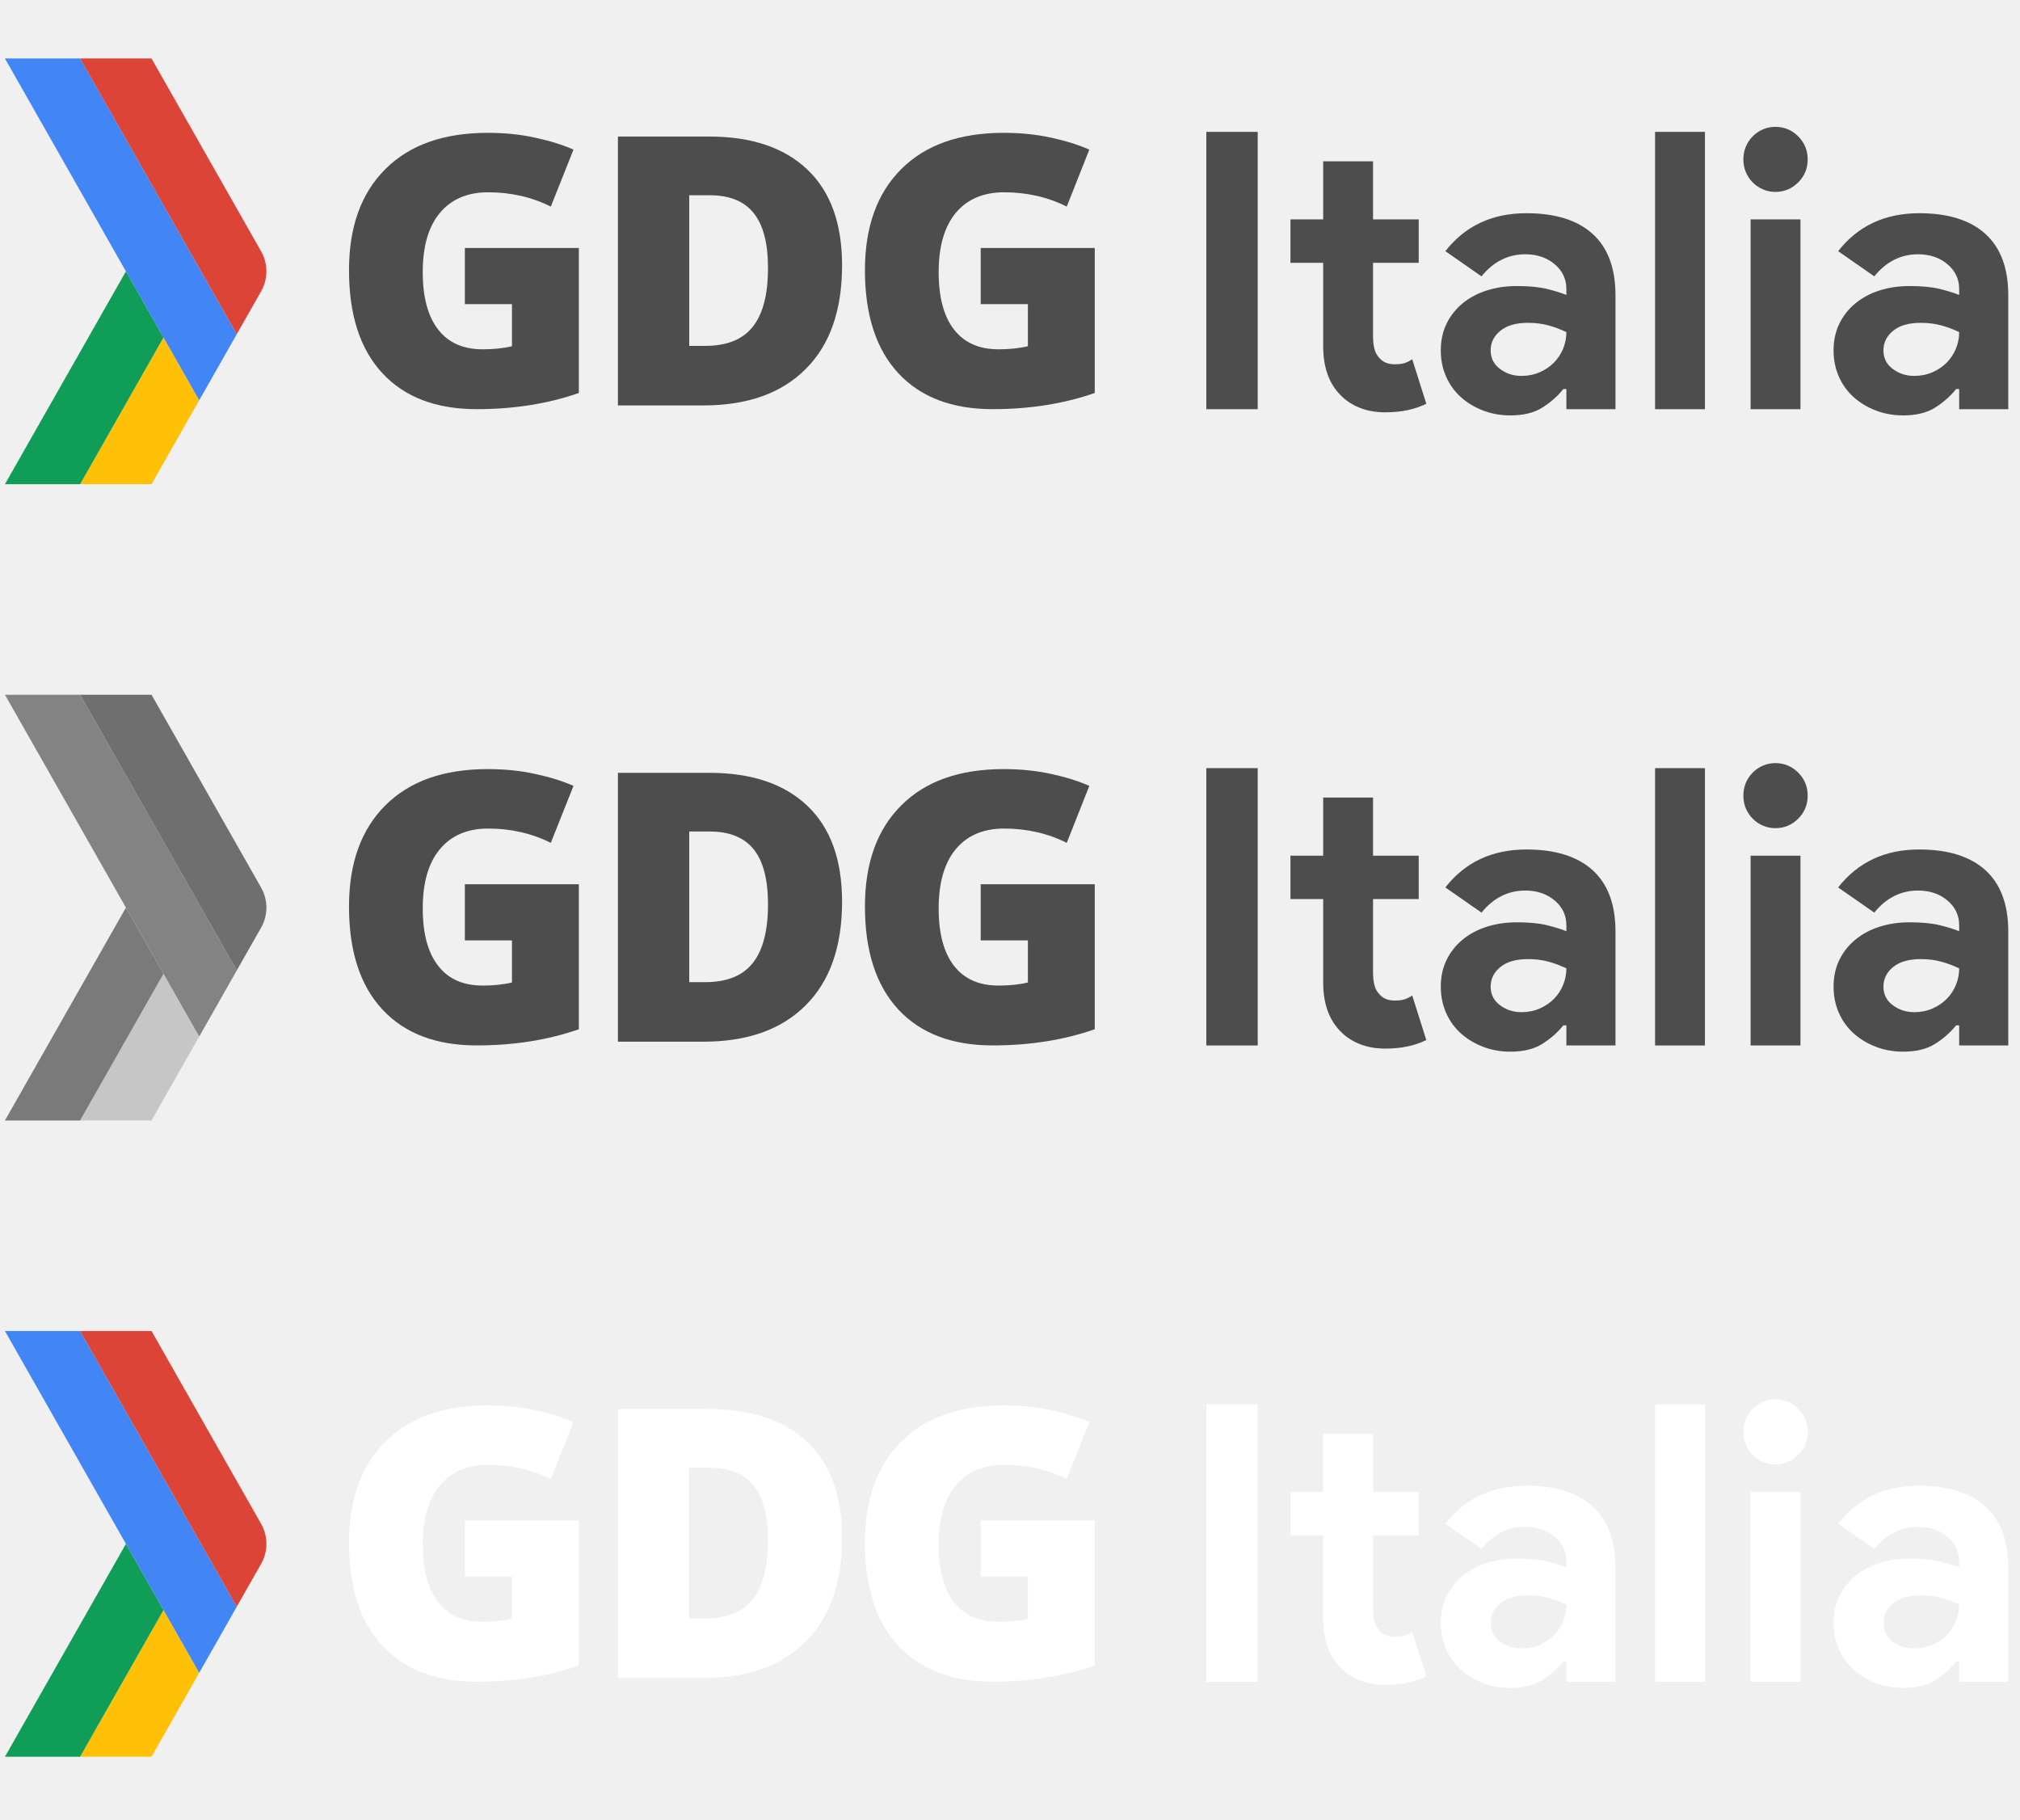
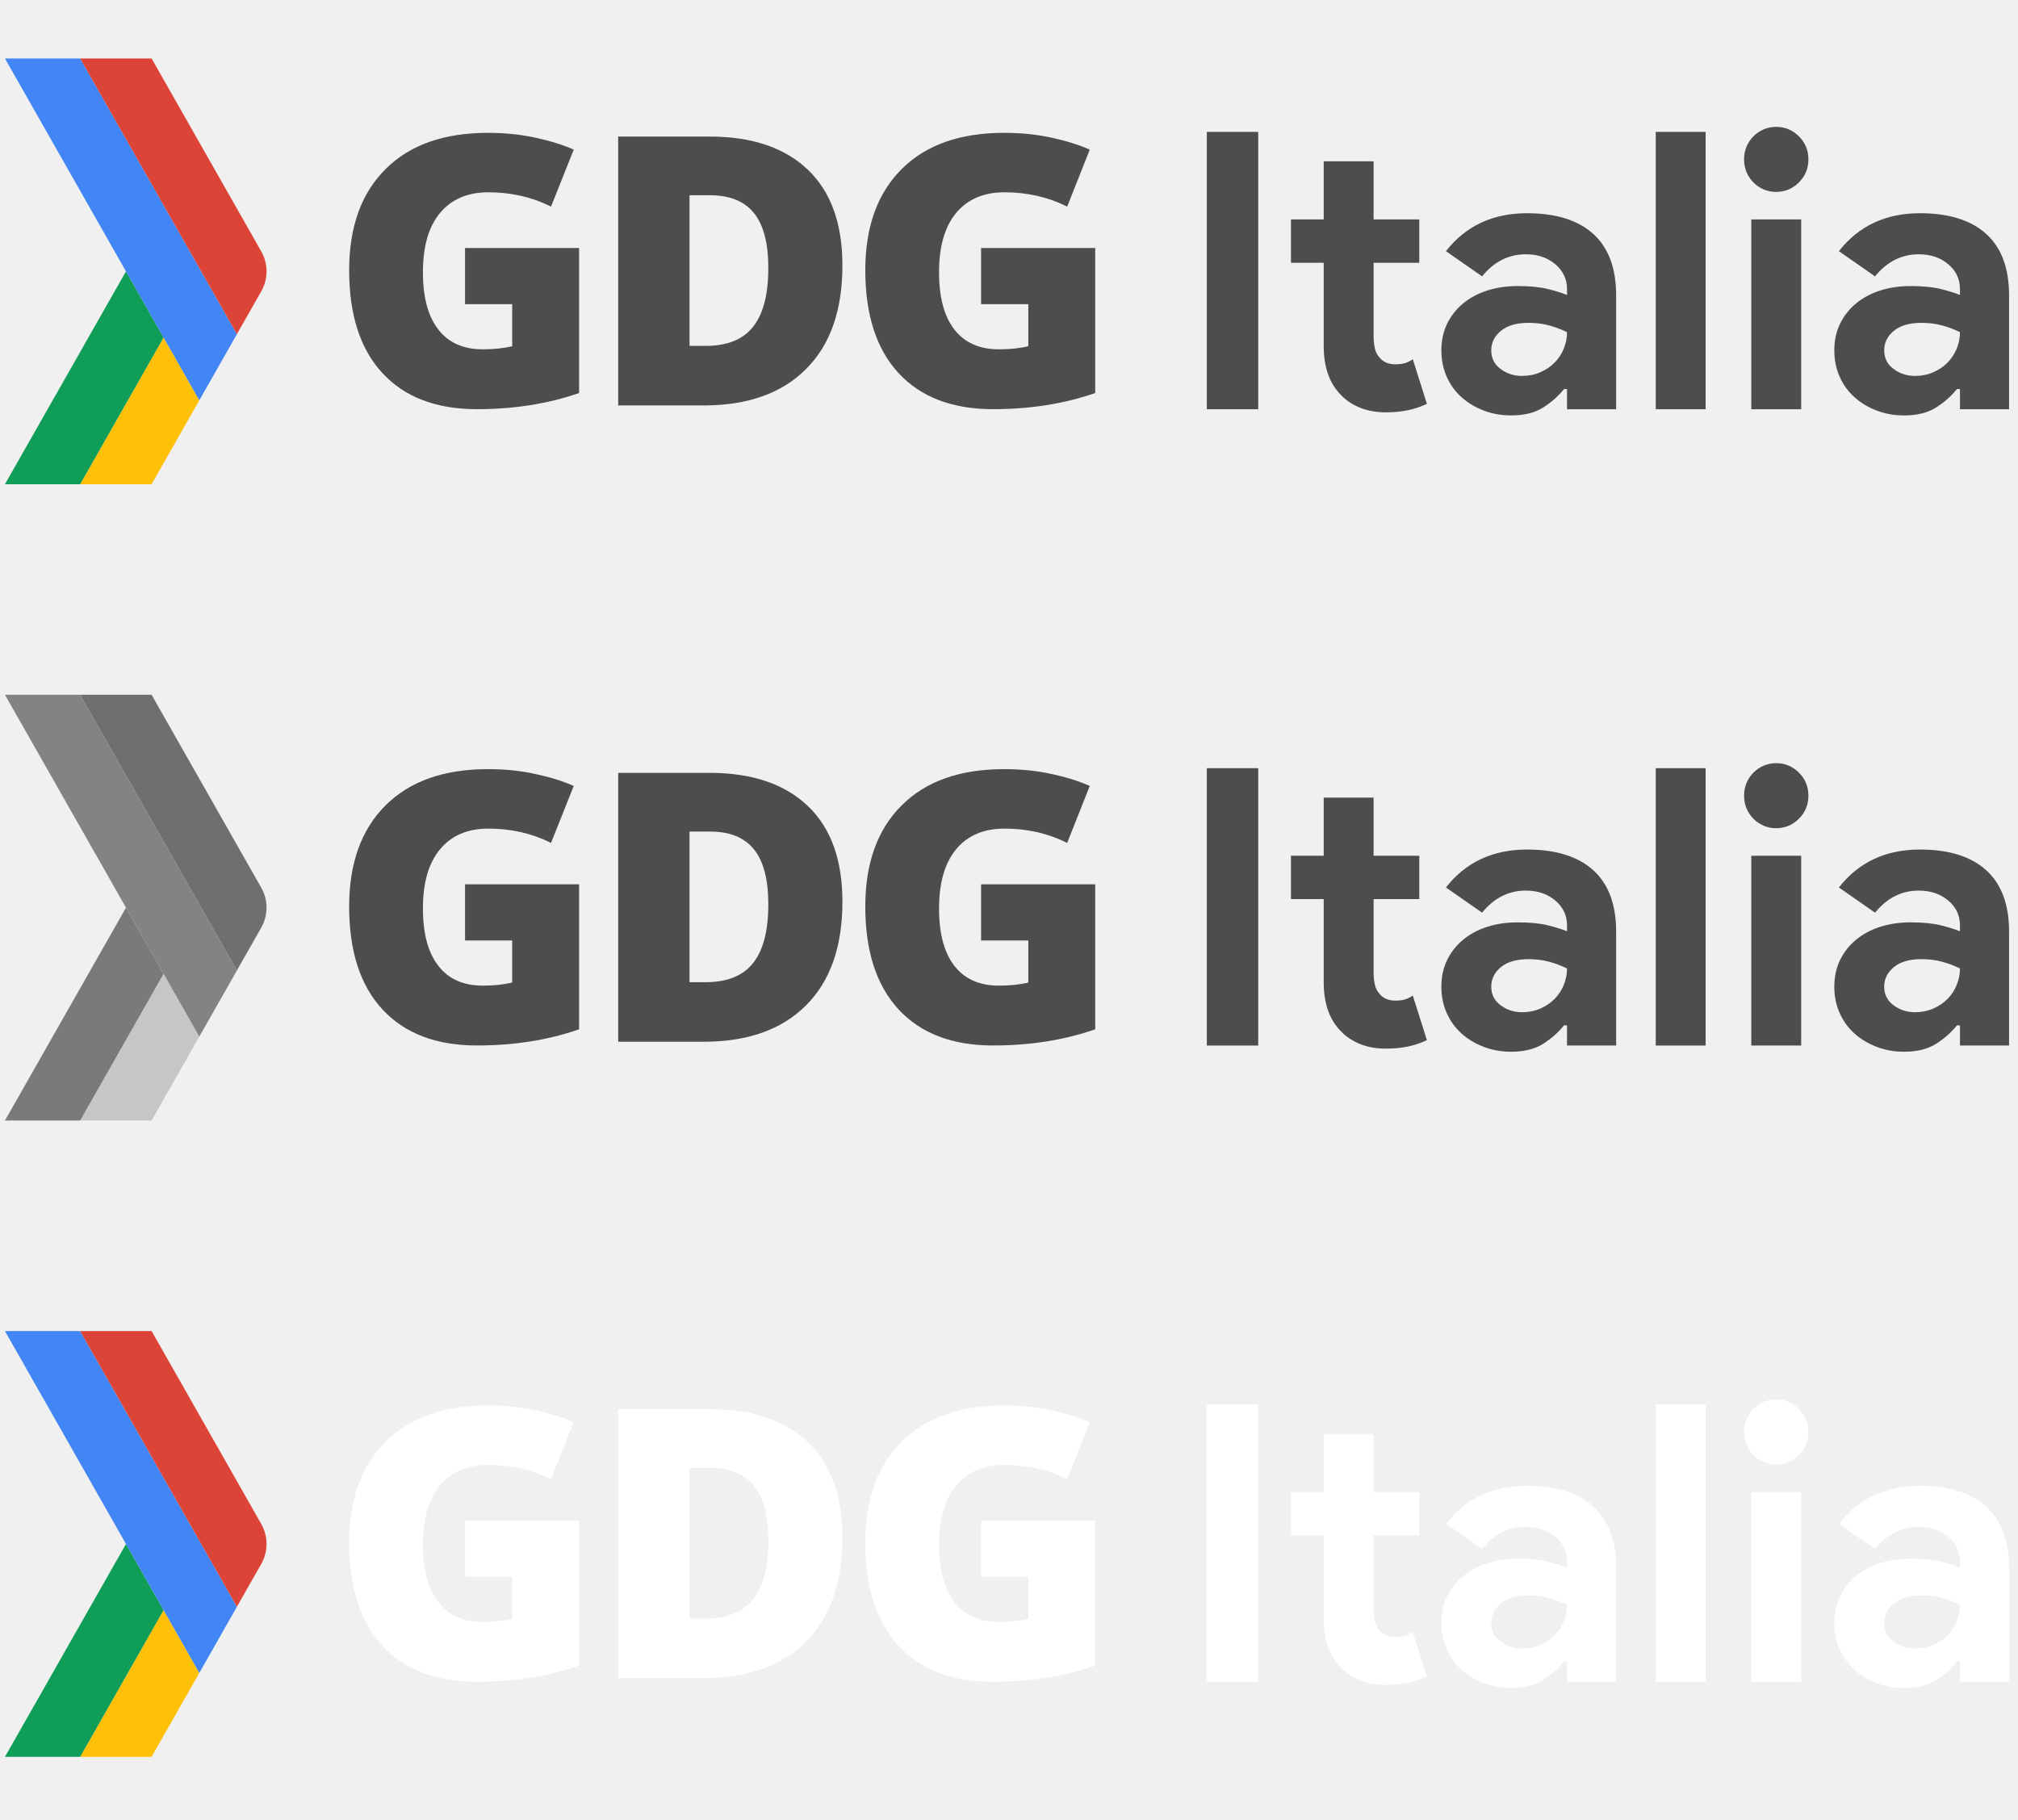
- <svg xmlns="http://www.w3.org/2000/svg" width="100%" height="100%" viewBox="0 0 181 163" version="1.1" xml:space="preserve" style="fill-rule:evenodd;clip-rule:evenodd;stroke-linejoin:round;stroke-miterlimit:1.414;">
+ <svg xmlns="http://www.w3.org/2000/svg" width="51.011mm" height="45.993mm" viewBox="0 0 180.747 162.969" id="svg4192" version="1.1" xml:space="preserve" style="fill-rule:evenodd;clip-rule:evenodd;stroke-linejoin:round;stroke-miterlimit:1.414;">
  <g id="Livello-1">
    <path d="M17.765,149.711l-3.113,-5.479l-7.474,13.146l6.399,0l4.272,-7.517l-0.084,-0.15l0,0Z" style="fill:#ffc107;fill-rule:nonzero;" />
    <path d="M11.284,138.308l3.368,5.924l-7.474,13.146l-6.736,0l10.842,-19.07l0,0Z" style="fill:#0f9d58;fill-rule:nonzero;" />
    <path d="M7.178,119.238l-6.736,0l17.408,30.623l3.365,-5.921l0.002,-0.006l-14.039,-24.696l0,0Z" style="fill:#4285f4;fill-rule:nonzero;" />
    <path d="M23.399,140.096c0.63,-1.106 0.63,-2.47 0,-3.577l-9.822,-17.281l-6.399,0l14.039,24.696l2.182,-3.838Z" style="fill:#db4437;fill-rule:nonzero;" />
    <path d="M41.653,136.215l0,5.032l4.221,0l0,3.768c-0.795,0.192 -1.672,0.277 -2.624,0.277c-1.741,0 -3.068,-0.581 -3.982,-1.764c-0.931,-1.182 -1.388,-2.899 -1.388,-5.15c0,-2.3 0.502,-4.06 1.53,-5.297c1.019,-1.229 2.467,-1.855 4.326,-1.855c2.041,0 3.915,0.426 5.618,1.282l2.034,-5.105c-0.983,-0.435 -2.138,-0.794 -3.467,-1.076c-1.32,-0.29 -2.722,-0.427 -4.213,-0.427c-3.931,0 -6.984,1.068 -9.165,3.236c-2.184,2.167 -3.271,5.188 -3.271,9.073c0,3.991 0.99,7.066 2.985,9.218c1.995,2.152 4.814,3.227 8.459,3.227c3.33,0 6.376,-0.481 9.151,-1.449l0,-12.99l-10.214,0l0,0Z" style="fill:#fff;" />
    <path d="M67.459,143.26c-0.9,1.152 -2.325,1.725 -4.274,1.725l-1.426,0l0,-13.493l1.86,0c1.747,0 3.058,0.534 3.914,1.596c0.855,1.067 1.283,2.7 1.283,4.914c0,2.358 -0.45,4.121 -1.357,5.258m4.897,-14.058c-2.07,-1.975 -5.003,-2.969 -8.797,-2.969l-8.19,0l0,24.086l7.658,0c3.938,0 6.997,-1.084 9.165,-3.259c2.182,-2.174 3.261,-5.274 3.261,-9.287c0,-3.739 -1.027,-6.6 -3.097,-8.571" style="fill:#fff;" />
    <path d="M87.873,136.215l0,5.032l4.23,0l0,3.768c-0.795,0.192 -1.674,0.277 -2.626,0.277c-1.739,0 -3.067,-0.581 -3.989,-1.764c-0.922,-1.182 -1.38,-2.899 -1.38,-5.15c0,-2.3 0.51,-4.06 1.524,-5.297c1.027,-1.229 2.466,-1.855 4.334,-1.855c2.039,0 3.915,0.426 5.619,1.282l2.023,-5.105c-0.982,-0.435 -2.137,-0.794 -3.45,-1.076c-1.327,-0.29 -2.736,-0.427 -4.222,-0.427c-3.931,0 -6.99,1.068 -9.165,3.236c-2.183,2.167 -3.269,5.188 -3.269,9.073c0,3.991 0.996,7.066 2.984,9.218c1.995,2.152 4.815,3.227 8.46,3.227c3.322,0 6.375,-0.481 9.15,-1.449l0,-12.99l-10.223,0l0,0Z" style="fill:#fff;" />
    <rect x="108.092" y="125.814" width="4.604" height="24.845" style="fill:#fff;" />
    <path d="M118.562,137.543l-2.933,0l0,-3.887l2.933,0l0,-5.205l4.468,0l0,5.205l4.092,0l0,3.887l-4.092,0l0,6.593c0,0.393 0.039,0.757 0.119,1.093c0.08,0.335 0.233,0.618 0.46,0.85c0.319,0.37 0.773,0.555 1.365,0.555c0.386,0 0.693,-0.04 0.92,-0.121c0.228,-0.081 0.444,-0.191 0.648,-0.33l1.262,3.99c-0.523,0.255 -1.085,0.446 -1.688,0.573c-0.602,0.127 -1.267,0.191 -1.995,0.191c-0.841,0 -1.597,-0.133 -2.268,-0.399c-0.671,-0.266 -1.233,-0.631 -1.688,-1.093c-1.069,-1.041 -1.603,-2.522 -1.603,-4.442l0,-7.46l0,0Z" style="fill:#fff;fill-rule:nonzero;" />
    <path d="M140.354,148.855l-0.272,0c-0.523,0.648 -1.154,1.203 -1.893,1.665c-0.739,0.463 -1.688,0.694 -2.848,0.694c-0.864,0 -1.677,-0.144 -2.438,-0.433c-0.762,-0.289 -1.427,-0.689 -1.995,-1.197c-0.569,-0.509 -1.012,-1.122 -1.33,-1.84c-0.319,-0.717 -0.478,-1.503 -0.478,-2.359c0,-0.879 0.171,-1.672 0.512,-2.377c0.341,-0.706 0.818,-1.313 1.432,-1.822c0.614,-0.509 1.336,-0.896 2.166,-1.162c0.83,-0.266 1.733,-0.399 2.711,-0.399c1.091,0 1.989,0.086 2.694,0.26c0.705,0.173 1.285,0.353 1.739,0.538l0,-0.521c0,-0.902 -0.352,-1.648 -1.057,-2.238c-0.705,-0.59 -1.58,-0.885 -2.626,-0.885c-1.546,0 -2.853,0.659 -3.922,1.978l-3.24,-2.256c1.774,-2.267 4.195,-3.4 7.265,-3.4c2.591,0 4.569,0.619 5.934,1.856c1.364,1.238 2.046,3.071 2.046,5.5l0,10.202l-4.4,0l0,-1.804l0,0Zm0,-5.101c-0.522,-0.255 -1.062,-0.457 -1.62,-0.607c-0.557,-0.151 -1.165,-0.226 -1.824,-0.226c-1.069,0 -1.893,0.237 -2.473,0.711c-0.579,0.475 -0.869,1.059 -0.869,1.753c0,0.694 0.278,1.249 0.835,1.665c0.557,0.417 1.2,0.625 1.927,0.625c0.591,0 1.137,-0.11 1.637,-0.33c0.5,-0.219 0.927,-0.509 1.279,-0.867c0.352,-0.359 0.625,-0.775 0.819,-1.249c0.193,-0.475 0.289,-0.966 0.289,-1.475l0,0Z" style="fill:#fff;fill-rule:nonzero;" />
    <rect x="148.301" y="125.814" width="4.468" height="24.845" style="fill:#fff;" />
    <path d="M159.077,131.192c-0.386,0 -0.756,-0.075 -1.108,-0.225c-0.352,-0.151 -0.659,-0.359 -0.921,-0.625c-0.261,-0.266 -0.466,-0.572 -0.614,-0.919c-0.147,-0.347 -0.221,-0.729 -0.221,-1.145c0,-0.417 0.074,-0.799 0.221,-1.146c0.148,-0.347 0.353,-0.653 0.614,-0.919c0.262,-0.266 0.569,-0.474 0.921,-0.625c0.352,-0.15 0.722,-0.225 1.108,-0.225c0.796,0 1.478,0.283 2.047,0.85c0.568,0.567 0.852,1.255 0.852,2.065c0,0.809 -0.284,1.497 -0.852,2.064c-0.569,0.567 -1.251,0.85 -2.047,0.85l0,0Zm-2.216,19.467l0,-17.003l4.467,0l0,17.003l-4.467,0Z" style="fill:#fff;fill-rule:nonzero;" />
    <path d="M175.55,148.855l-0.273,0c-0.523,0.648 -1.154,1.203 -1.893,1.665c-0.739,0.463 -1.688,0.694 -2.848,0.694c-0.864,0 -1.676,-0.144 -2.438,-0.433c-0.762,-0.289 -1.427,-0.689 -1.995,-1.197c-0.569,-0.509 -1.012,-1.122 -1.33,-1.84c-0.318,-0.717 -0.478,-1.503 -0.478,-2.359c0,-0.879 0.171,-1.672 0.512,-2.377c0.341,-0.706 0.818,-1.313 1.432,-1.822c0.614,-0.509 1.336,-0.896 2.166,-1.162c0.83,-0.266 1.734,-0.399 2.711,-0.399c1.091,0 1.99,0.086 2.694,0.26c0.705,0.173 1.285,0.353 1.74,0.538l0,-0.521c0,-0.902 -0.353,-1.648 -1.058,-2.238c-0.704,-0.59 -1.58,-0.885 -2.626,-0.885c-1.546,0 -2.853,0.659 -3.922,1.978l-3.239,-2.256c1.773,-2.267 4.194,-3.4 7.264,-3.4c2.592,0 4.57,0.619 5.934,1.856c1.364,1.238 2.046,3.071 2.046,5.5l0,10.202l-4.399,0l0,-1.804l0,0Zm0,-5.101c-0.523,-0.255 -1.063,-0.457 -1.62,-0.607c-0.557,-0.151 -1.165,-0.226 -1.825,-0.226c-1.068,0 -1.893,0.237 -2.472,0.711c-0.58,0.475 -0.87,1.059 -0.87,1.753c0,0.694 0.278,1.249 0.836,1.665c0.557,0.417 1.199,0.625 1.926,0.625c0.592,0 1.137,-0.11 1.637,-0.33c0.501,-0.219 0.927,-0.509 1.279,-0.867c0.353,-0.359 0.626,-0.775 0.819,-1.249c0.193,-0.475 0.29,-0.966 0.29,-1.475Z" style="fill:#fff;fill-rule:nonzero;" />
    <path d="M17.765,92.711l-3.113,-5.479l-7.474,13.146l6.399,0l4.272,-7.517l-0.084,-0.15l0,0Z" style="fill:#c6c6c6;fill-rule:nonzero;" />
    <path d="M11.284,81.308l3.368,5.924l-7.474,13.146l-6.736,0l10.842,-19.07l0,0Z" style="fill:#7a7a7a;fill-rule:nonzero;" />
    <path d="M7.178,62.238l-6.736,0l17.408,30.623l3.365,-5.921l0.002,-0.006l-14.039,-24.696l0,0Z" style="fill:#838383;fill-rule:nonzero;" />
    <path d="M23.399,83.096c0.63,-1.106 0.63,-2.47 0,-3.577l-9.822,-17.281l-6.399,0l14.039,24.696l2.182,-3.838Z" style="fill:#6f6f6f;fill-rule:nonzero;" />
    <path d="M41.653,79.215l0,5.032l4.221,0l0,3.768c-0.795,0.192 -1.672,0.277 -2.624,0.277c-1.741,0 -3.068,-0.581 -3.982,-1.764c-0.931,-1.182 -1.388,-2.899 -1.388,-5.15c0,-2.3 0.502,-4.06 1.53,-5.297c1.019,-1.229 2.467,-1.855 4.326,-1.855c2.041,0 3.915,0.426 5.618,1.282l2.034,-5.105c-0.983,-0.435 -2.138,-0.794 -3.467,-1.076c-1.32,-0.29 -2.722,-0.427 -4.213,-0.427c-3.931,0 -6.984,1.068 -9.165,3.236c-2.184,2.167 -3.271,5.188 -3.271,9.073c0,3.991 0.99,7.066 2.985,9.218c1.995,2.152 4.814,3.227 8.459,3.227c3.33,0 6.376,-0.481 9.151,-1.449l0,-12.99l-10.214,0l0,0Z" style="fill:#4d4d4d;" />
    <path d="M67.459,86.26c-0.9,1.152 -2.325,1.725 -4.274,1.725l-1.426,0l0,-13.493l1.86,0c1.747,0 3.058,0.534 3.914,1.596c0.855,1.067 1.283,2.7 1.283,4.914c0,2.358 -0.45,4.121 -1.357,5.258m4.897,-14.058c-2.07,-1.975 -5.003,-2.969 -8.797,-2.969l-8.19,0l0,24.086l7.658,0c3.938,0 6.997,-1.084 9.165,-3.259c2.182,-2.174 3.261,-5.274 3.261,-9.287c0,-3.739 -1.027,-6.6 -3.097,-8.571" style="fill:#4d4d4d;" />
    <path d="M87.873,79.215l0,5.032l4.23,0l0,3.768c-0.795,0.192 -1.674,0.277 -2.626,0.277c-1.739,0 -3.067,-0.581 -3.989,-1.764c-0.922,-1.182 -1.38,-2.899 -1.38,-5.15c0,-2.3 0.51,-4.06 1.524,-5.297c1.027,-1.229 2.466,-1.855 4.334,-1.855c2.039,0 3.915,0.426 5.619,1.282l2.023,-5.105c-0.982,-0.435 -2.137,-0.794 -3.45,-1.076c-1.327,-0.29 -2.736,-0.427 -4.222,-0.427c-3.931,0 -6.99,1.068 -9.165,3.236c-2.183,2.167 -3.269,5.188 -3.269,9.073c0,3.991 0.996,7.066 2.984,9.218c1.995,2.152 4.815,3.227 8.46,3.227c3.322,0 6.375,-0.481 9.15,-1.449l0,-12.99l-10.223,0l0,0Z" style="fill:#4d4d4d;" />
    <rect x="108.092" y="68.814" width="4.604" height="24.845" style="fill:#4d4d4d;" />
    <path d="M118.562,80.543l-2.933,0l0,-3.887l2.933,0l0,-5.205l4.468,0l0,5.205l4.092,0l0,3.887l-4.092,0l0,6.593c0,0.393 0.039,0.757 0.119,1.093c0.08,0.335 0.233,0.618 0.46,0.85c0.319,0.37 0.773,0.555 1.365,0.555c0.386,0 0.693,-0.04 0.92,-0.121c0.228,-0.081 0.444,-0.191 0.648,-0.33l1.262,3.99c-0.523,0.255 -1.085,0.446 -1.688,0.573c-0.602,0.127 -1.267,0.191 -1.995,0.191c-0.841,0 -1.597,-0.133 -2.268,-0.399c-0.671,-0.266 -1.233,-0.631 -1.688,-1.093c-1.069,-1.041 -1.603,-2.522 -1.603,-4.442l0,-7.46l0,0Z" style="fill:#4d4d4d;fill-rule:nonzero;" />
    <path d="M140.354,91.855l-0.272,0c-0.523,0.648 -1.154,1.203 -1.893,1.665c-0.739,0.463 -1.688,0.694 -2.848,0.694c-0.864,0 -1.677,-0.144 -2.438,-0.433c-0.762,-0.289 -1.427,-0.689 -1.995,-1.197c-0.569,-0.509 -1.012,-1.122 -1.33,-1.84c-0.319,-0.717 -0.478,-1.503 -0.478,-2.359c0,-0.879 0.171,-1.672 0.512,-2.377c0.341,-0.706 0.818,-1.313 1.432,-1.822c0.614,-0.509 1.336,-0.896 2.166,-1.162c0.83,-0.266 1.733,-0.399 2.711,-0.399c1.091,0 1.989,0.086 2.694,0.26c0.705,0.173 1.285,0.353 1.739,0.538l0,-0.521c0,-0.902 -0.352,-1.648 -1.057,-2.238c-0.705,-0.59 -1.58,-0.885 -2.626,-0.885c-1.546,0 -2.853,0.659 -3.922,1.978l-3.24,-2.256c1.774,-2.267 4.195,-3.4 7.265,-3.4c2.591,0 4.569,0.619 5.934,1.856c1.364,1.238 2.046,3.071 2.046,5.5l0,10.202l-4.4,0l0,-1.804l0,0Zm0,-5.101c-0.522,-0.255 -1.062,-0.457 -1.62,-0.607c-0.557,-0.151 -1.165,-0.226 -1.824,-0.226c-1.069,0 -1.893,0.237 -2.473,0.711c-0.579,0.475 -0.869,1.059 -0.869,1.753c0,0.694 0.278,1.249 0.835,1.665c0.557,0.417 1.2,0.625 1.927,0.625c0.591,0 1.137,-0.11 1.637,-0.33c0.5,-0.219 0.927,-0.509 1.279,-0.867c0.352,-0.359 0.625,-0.775 0.819,-1.249c0.193,-0.475 0.289,-0.966 0.289,-1.475l0,0Z" style="fill:#4d4d4d;fill-rule:nonzero;" />
    <rect x="148.301" y="68.814" width="4.468" height="24.845" style="fill:#4d4d4d;" />
    <path d="M159.077,74.192c-0.386,0 -0.756,-0.075 -1.108,-0.225c-0.352,-0.151 -0.659,-0.359 -0.921,-0.625c-0.261,-0.266 -0.466,-0.572 -0.614,-0.919c-0.147,-0.347 -0.221,-0.729 -0.221,-1.145c0,-0.417 0.074,-0.799 0.221,-1.146c0.148,-0.347 0.353,-0.653 0.614,-0.919c0.262,-0.266 0.569,-0.474 0.921,-0.625c0.352,-0.15 0.722,-0.225 1.108,-0.225c0.796,0 1.478,0.283 2.047,0.85c0.568,0.567 0.852,1.255 0.852,2.065c0,0.809 -0.284,1.497 -0.852,2.064c-0.569,0.567 -1.251,0.85 -2.047,0.85l0,0Zm-2.216,19.467l0,-17.003l4.467,0l0,17.003l-4.467,0Z" style="fill:#4d4d4d;fill-rule:nonzero;" />
    <path d="M175.55,91.855l-0.273,0c-0.523,0.648 -1.154,1.203 -1.893,1.665c-0.739,0.463 -1.688,0.694 -2.848,0.694c-0.864,0 -1.676,-0.144 -2.438,-0.433c-0.762,-0.289 -1.427,-0.689 -1.995,-1.197c-0.569,-0.509 -1.012,-1.122 -1.33,-1.84c-0.318,-0.717 -0.478,-1.503 -0.478,-2.359c0,-0.879 0.171,-1.672 0.512,-2.377c0.341,-0.706 0.818,-1.313 1.432,-1.822c0.614,-0.509 1.336,-0.896 2.166,-1.162c0.83,-0.266 1.734,-0.399 2.711,-0.399c1.091,0 1.99,0.086 2.694,0.26c0.705,0.173 1.285,0.353 1.74,0.538l0,-0.521c0,-0.902 -0.353,-1.648 -1.058,-2.238c-0.704,-0.59 -1.58,-0.885 -2.626,-0.885c-1.546,0 -2.853,0.659 -3.922,1.978l-3.239,-2.256c1.773,-2.267 4.194,-3.4 7.264,-3.4c2.592,0 4.57,0.619 5.934,1.856c1.364,1.238 2.046,3.071 2.046,5.5l0,10.202l-4.399,0l0,-1.804l0,0Zm0,-5.101c-0.523,-0.255 -1.063,-0.457 -1.62,-0.607c-0.557,-0.151 -1.165,-0.226 -1.825,-0.226c-1.068,0 -1.893,0.237 -2.472,0.711c-0.58,0.475 -0.87,1.059 -0.87,1.753c0,0.694 0.278,1.249 0.836,1.665c0.557,0.417 1.199,0.625 1.926,0.625c0.592,0 1.137,-0.11 1.637,-0.33c0.501,-0.219 0.927,-0.509 1.279,-0.867c0.353,-0.359 0.626,-0.775 0.819,-1.249c0.193,-0.475 0.29,-0.966 0.29,-1.475Z" style="fill:#4d4d4d;fill-rule:nonzero;" />
    <path d="M17.765,35.711l-3.113,-5.479l-7.474,13.146l6.399,0l4.272,-7.517l-0.084,-0.15l0,0Z" style="fill:#ffc107;fill-rule:nonzero;" />
    <path d="M11.284,24.308l3.368,5.924l-7.474,13.146l-6.736,0l10.842,-19.07l0,0Z" style="fill:#0f9d58;fill-rule:nonzero;" />
    <path d="M7.178,5.238l-6.736,0l17.408,30.623l3.365,-5.921l0.002,-0.006l-14.039,-24.696l0,0Z" style="fill:#4285f4;fill-rule:nonzero;" />
    <path d="M23.399,26.096c0.63,-1.106 0.63,-2.47 0,-3.577l-9.822,-17.281l-6.399,0l14.039,24.696l2.182,-3.838Z" style="fill:#db4437;fill-rule:nonzero;" />
    <path d="M41.653,22.215l0,5.032l4.221,0l0,3.768c-0.795,0.192 -1.672,0.277 -2.624,0.277c-1.741,0 -3.068,-0.581 -3.982,-1.764c-0.931,-1.182 -1.388,-2.899 -1.388,-5.15c0,-2.3 0.502,-4.06 1.53,-5.297c1.019,-1.229 2.467,-1.855 4.326,-1.855c2.041,0 3.915,0.426 5.618,1.282l2.034,-5.105c-0.983,-0.435 -2.138,-0.794 -3.467,-1.076c-1.32,-0.29 -2.722,-0.427 -4.213,-0.427c-3.931,0 -6.984,1.068 -9.165,3.236c-2.184,2.167 -3.271,5.188 -3.271,9.073c0,3.991 0.99,7.066 2.985,9.218c1.995,2.152 4.814,3.227 8.459,3.227c3.33,0 6.376,-0.481 9.151,-1.449l0,-12.99l-10.214,0l0,0Z" style="fill:#4d4d4d;" />
    <path d="M67.459,29.26c-0.9,1.152 -2.325,1.725 -4.274,1.725l-1.426,0l0,-13.493l1.86,0c1.747,0 3.058,0.534 3.914,1.596c0.855,1.067 1.283,2.7 1.283,4.914c0,2.358 -0.45,4.121 -1.357,5.258m4.897,-14.058c-2.07,-1.975 -5.003,-2.969 -8.797,-2.969l-8.19,0l0,24.086l7.658,0c3.938,0 6.997,-1.084 9.165,-3.259c2.182,-2.174 3.261,-5.274 3.261,-9.287c0,-3.739 -1.027,-6.6 -3.097,-8.571" style="fill:#4d4d4d;" />
    <path d="M87.873,22.215l0,5.032l4.23,0l0,3.768c-0.795,0.192 -1.674,0.277 -2.626,0.277c-1.739,0 -3.067,-0.581 -3.989,-1.764c-0.922,-1.182 -1.38,-2.899 -1.38,-5.15c0,-2.3 0.51,-4.06 1.524,-5.297c1.027,-1.229 2.466,-1.855 4.334,-1.855c2.039,0 3.915,0.426 5.619,1.282l2.023,-5.105c-0.982,-0.435 -2.137,-0.794 -3.45,-1.076c-1.327,-0.29 -2.736,-0.427 -4.222,-0.427c-3.931,0 -6.99,1.068 -9.165,3.236c-2.183,2.167 -3.269,5.188 -3.269,9.073c0,3.991 0.996,7.066 2.984,9.218c1.995,2.152 4.815,3.227 8.46,3.227c3.322,0 6.375,-0.481 9.15,-1.449l0,-12.99l-10.223,0l0,0Z" style="fill:#4d4d4d;" />
    <rect x="108.092" y="11.814" width="4.604" height="24.845" style="fill:#4d4d4d;" />
    <path d="M118.562,23.543l-2.933,0l0,-3.887l2.933,0l0,-5.205l4.468,0l0,5.205l4.092,0l0,3.887l-4.092,0l0,6.593c0,0.393 0.039,0.757 0.119,1.093c0.08,0.335 0.233,0.618 0.46,0.85c0.319,0.37 0.773,0.555 1.365,0.555c0.386,0 0.693,-0.04 0.92,-0.121c0.228,-0.081 0.444,-0.191 0.648,-0.33l1.262,3.99c-0.523,0.255 -1.085,0.446 -1.688,0.573c-0.602,0.127 -1.267,0.191 -1.995,0.191c-0.841,0 -1.597,-0.133 -2.268,-0.399c-0.671,-0.266 -1.233,-0.631 -1.688,-1.093c-1.069,-1.041 -1.603,-2.522 -1.603,-4.442l0,-7.46l0,0Z" style="fill:#4d4d4d;fill-rule:nonzero;" />
    <path d="M140.354,34.855l-0.272,0c-0.523,0.648 -1.154,1.203 -1.893,1.665c-0.739,0.463 -1.688,0.694 -2.848,0.694c-0.864,0 -1.677,-0.144 -2.438,-0.433c-0.762,-0.289 -1.427,-0.689 -1.995,-1.197c-0.569,-0.509 -1.012,-1.122 -1.33,-1.84c-0.319,-0.717 -0.478,-1.503 -0.478,-2.359c0,-0.879 0.171,-1.672 0.512,-2.377c0.341,-0.706 0.818,-1.313 1.432,-1.822c0.614,-0.509 1.336,-0.896 2.166,-1.162c0.83,-0.266 1.733,-0.399 2.711,-0.399c1.091,0 1.989,0.086 2.694,0.26c0.705,0.173 1.285,0.353 1.739,0.538l0,-0.521c0,-0.902 -0.352,-1.648 -1.057,-2.238c-0.705,-0.59 -1.58,-0.885 -2.626,-0.885c-1.546,0 -2.853,0.659 -3.922,1.978l-3.24,-2.256c1.774,-2.267 4.195,-3.4 7.265,-3.4c2.591,0 4.569,0.619 5.934,1.856c1.364,1.238 2.046,3.071 2.046,5.5l0,10.202l-4.4,0l0,-1.804l0,0Zm0,-5.101c-0.522,-0.255 -1.062,-0.457 -1.62,-0.607c-0.557,-0.151 -1.165,-0.226 -1.824,-0.226c-1.069,0 -1.893,0.237 -2.473,0.711c-0.579,0.475 -0.869,1.059 -0.869,1.753c0,0.694 0.278,1.249 0.835,1.665c0.557,0.417 1.2,0.625 1.927,0.625c0.591,0 1.137,-0.11 1.637,-0.33c0.5,-0.219 0.927,-0.509 1.279,-0.867c0.352,-0.359 0.625,-0.775 0.819,-1.249c0.193,-0.475 0.289,-0.966 0.289,-1.475l0,0Z" style="fill:#4d4d4d;fill-rule:nonzero;" />
    <rect x="148.301" y="11.814" width="4.468" height="24.845" style="fill:#4d4d4d;" />
    <path d="M159.077,17.192c-0.386,0 -0.756,-0.075 -1.108,-0.225c-0.352,-0.151 -0.659,-0.359 -0.921,-0.625c-0.261,-0.266 -0.466,-0.572 -0.614,-0.919c-0.147,-0.347 -0.221,-0.729 -0.221,-1.145c0,-0.417 0.074,-0.799 0.221,-1.146c0.148,-0.347 0.353,-0.653 0.614,-0.919c0.262,-0.266 0.569,-0.474 0.921,-0.625c0.352,-0.15 0.722,-0.225 1.108,-0.225c0.796,0 1.478,0.283 2.047,0.85c0.568,0.567 0.852,1.255 0.852,2.065c0,0.809 -0.284,1.497 -0.852,2.064c-0.569,0.567 -1.251,0.85 -2.047,0.85l0,0Zm-2.216,19.467l0,-17.003l4.467,0l0,17.003l-4.467,0Z" style="fill:#4d4d4d;fill-rule:nonzero;" />
    <path d="M175.55,34.855l-0.273,0c-0.523,0.648 -1.154,1.203 -1.893,1.665c-0.739,0.463 -1.688,0.694 -2.848,0.694c-0.864,0 -1.676,-0.144 -2.438,-0.433c-0.762,-0.289 -1.427,-0.689 -1.995,-1.197c-0.569,-0.509 -1.012,-1.122 -1.33,-1.84c-0.318,-0.717 -0.478,-1.503 -0.478,-2.359c0,-0.879 0.171,-1.672 0.512,-2.377c0.341,-0.706 0.818,-1.313 1.432,-1.822c0.614,-0.509 1.336,-0.896 2.166,-1.162c0.83,-0.266 1.734,-0.399 2.711,-0.399c1.091,0 1.99,0.086 2.694,0.26c0.705,0.173 1.285,0.353 1.74,0.538l0,-0.521c0,-0.902 -0.353,-1.648 -1.058,-2.238c-0.704,-0.59 -1.58,-0.885 -2.626,-0.885c-1.546,0 -2.853,0.659 -3.922,1.978l-3.239,-2.256c1.773,-2.267 4.194,-3.4 7.264,-3.4c2.592,0 4.57,0.619 5.934,1.856c1.364,1.238 2.046,3.071 2.046,5.5l0,10.202l-4.399,0l0,-1.804l0,0Zm0,-5.101c-0.523,-0.255 -1.063,-0.457 -1.62,-0.607c-0.557,-0.151 -1.165,-0.226 -1.825,-0.226c-1.068,0 -1.893,0.237 -2.472,0.711c-0.58,0.475 -0.87,1.059 -0.87,1.753c0,0.694 0.278,1.249 0.836,1.665c0.557,0.417 1.199,0.625 1.926,0.625c0.592,0 1.137,-0.11 1.637,-0.33c0.501,-0.219 0.927,-0.509 1.279,-0.867c0.353,-0.359 0.626,-0.775 0.819,-1.249c0.193,-0.475 0.29,-0.966 0.29,-1.475Z" style="fill:#4d4d4d;fill-rule:nonzero;" />
  </g>
</svg>
